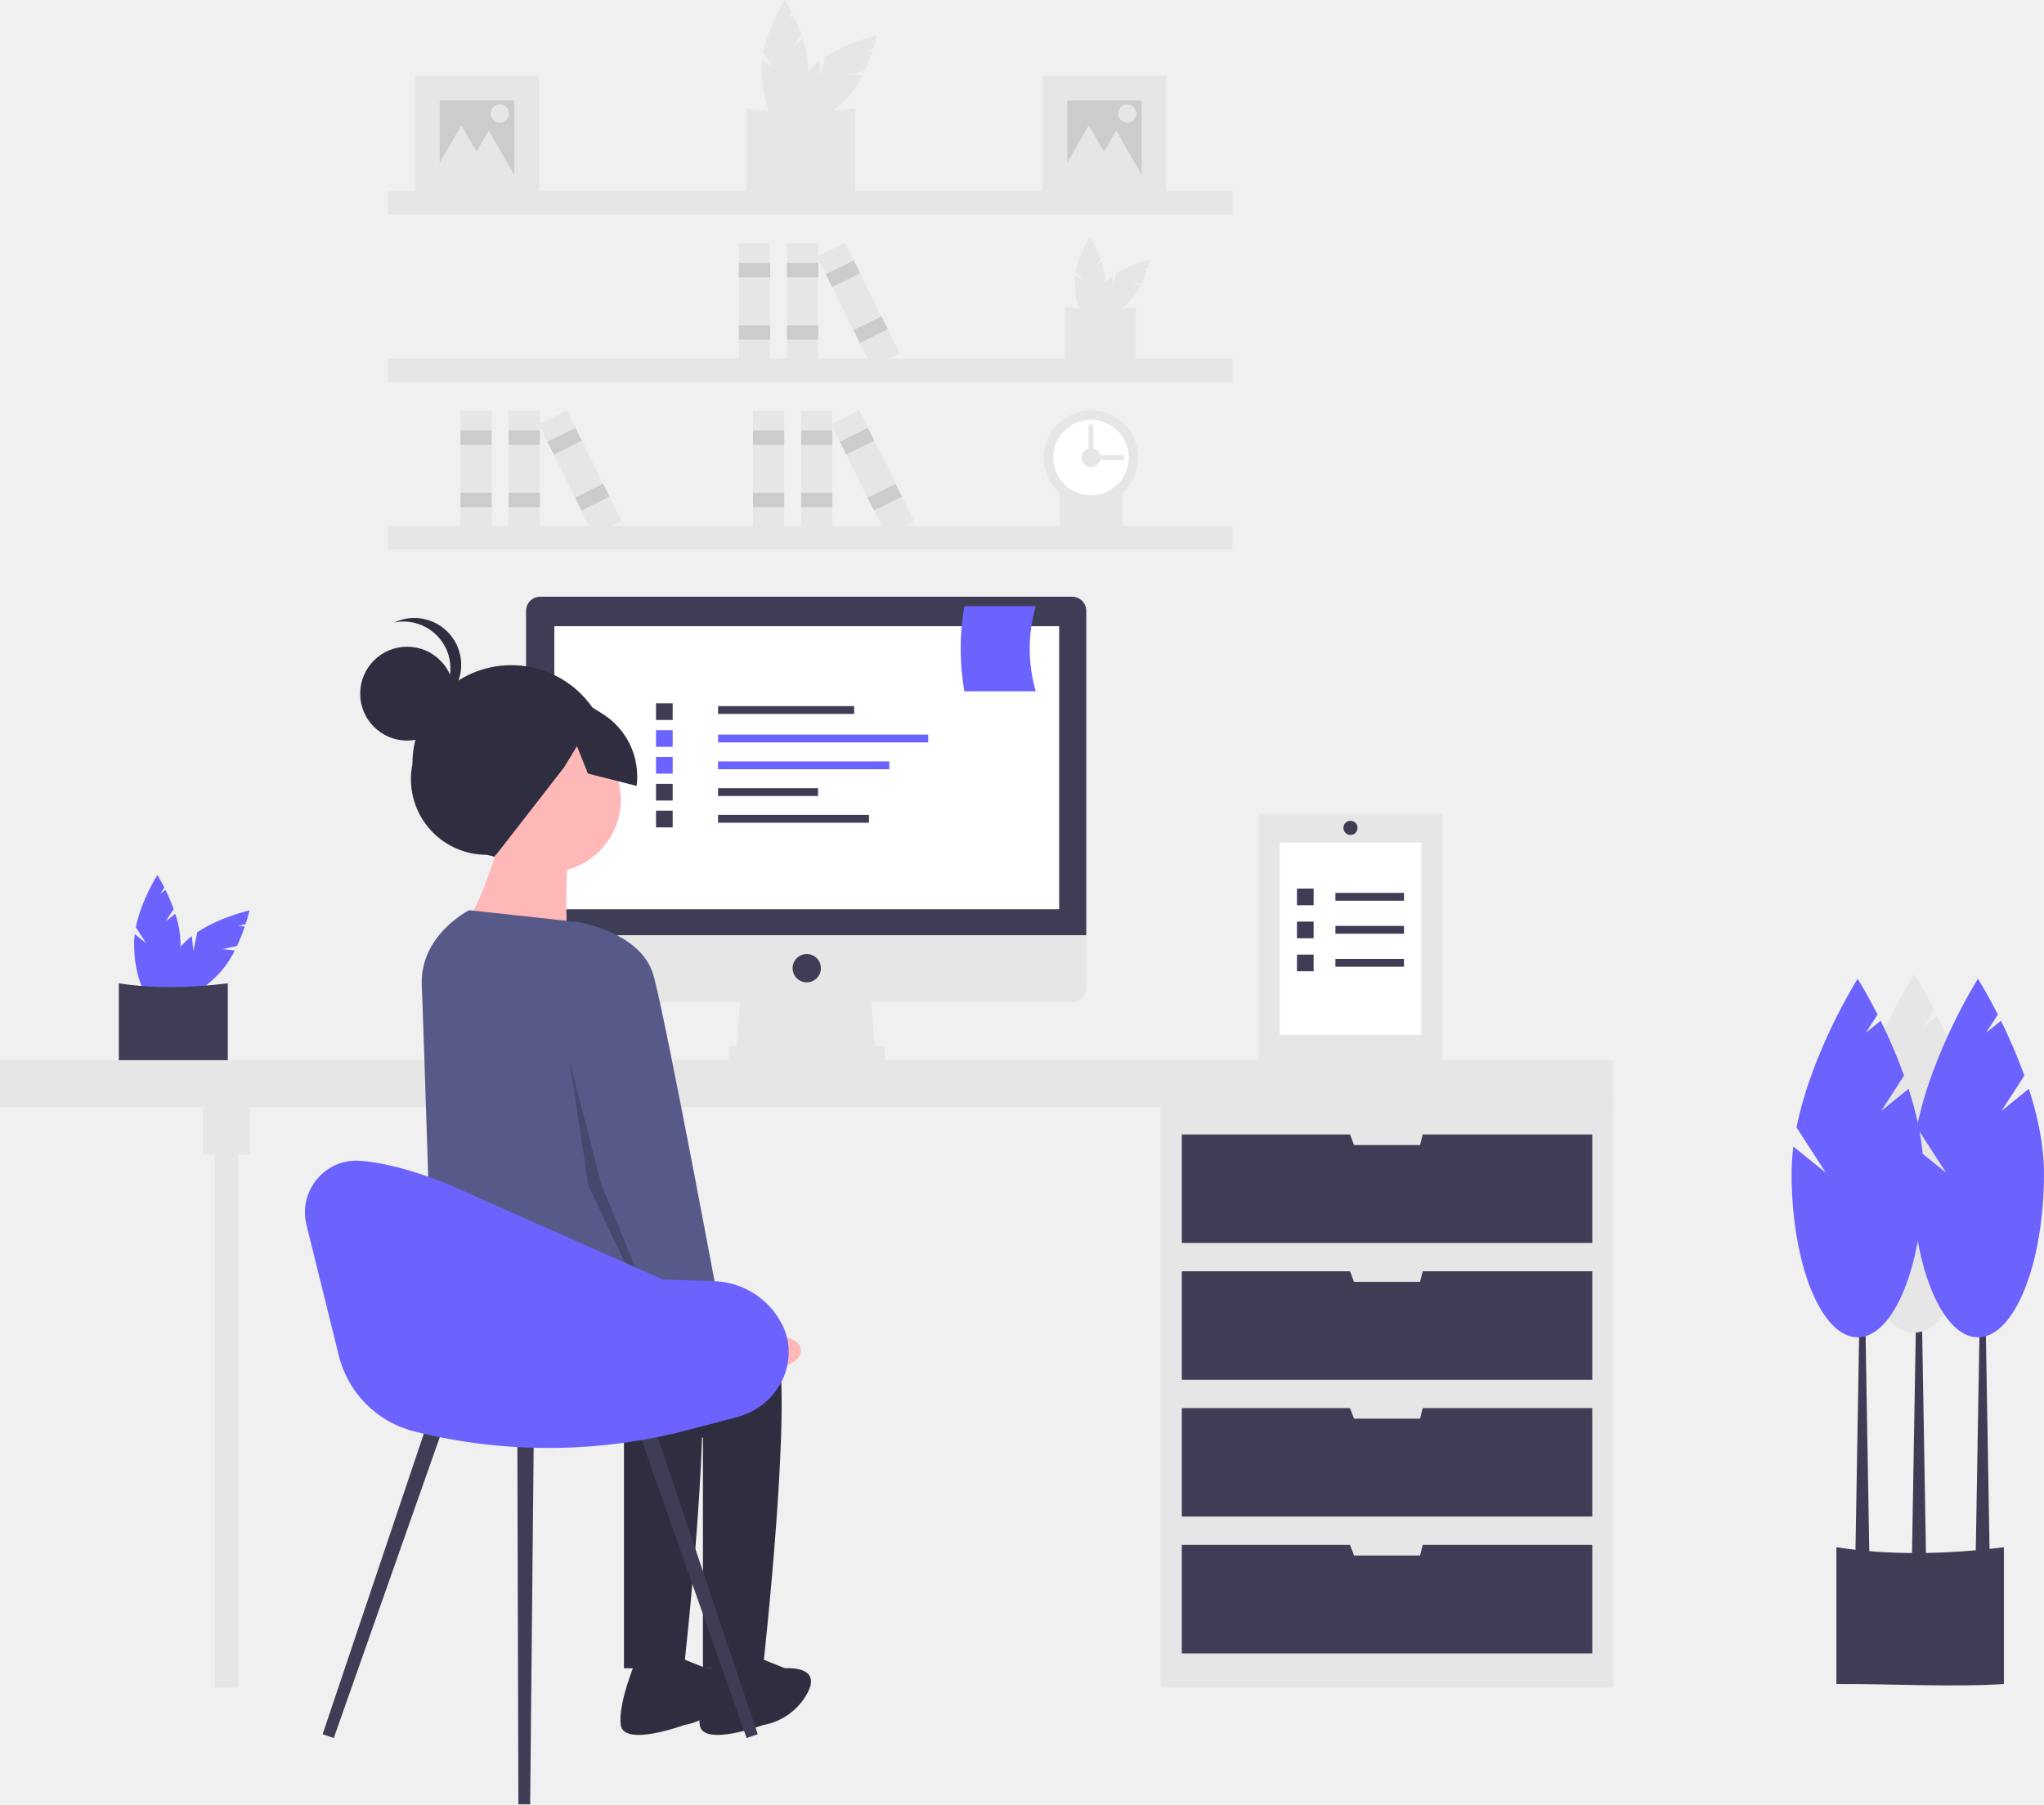
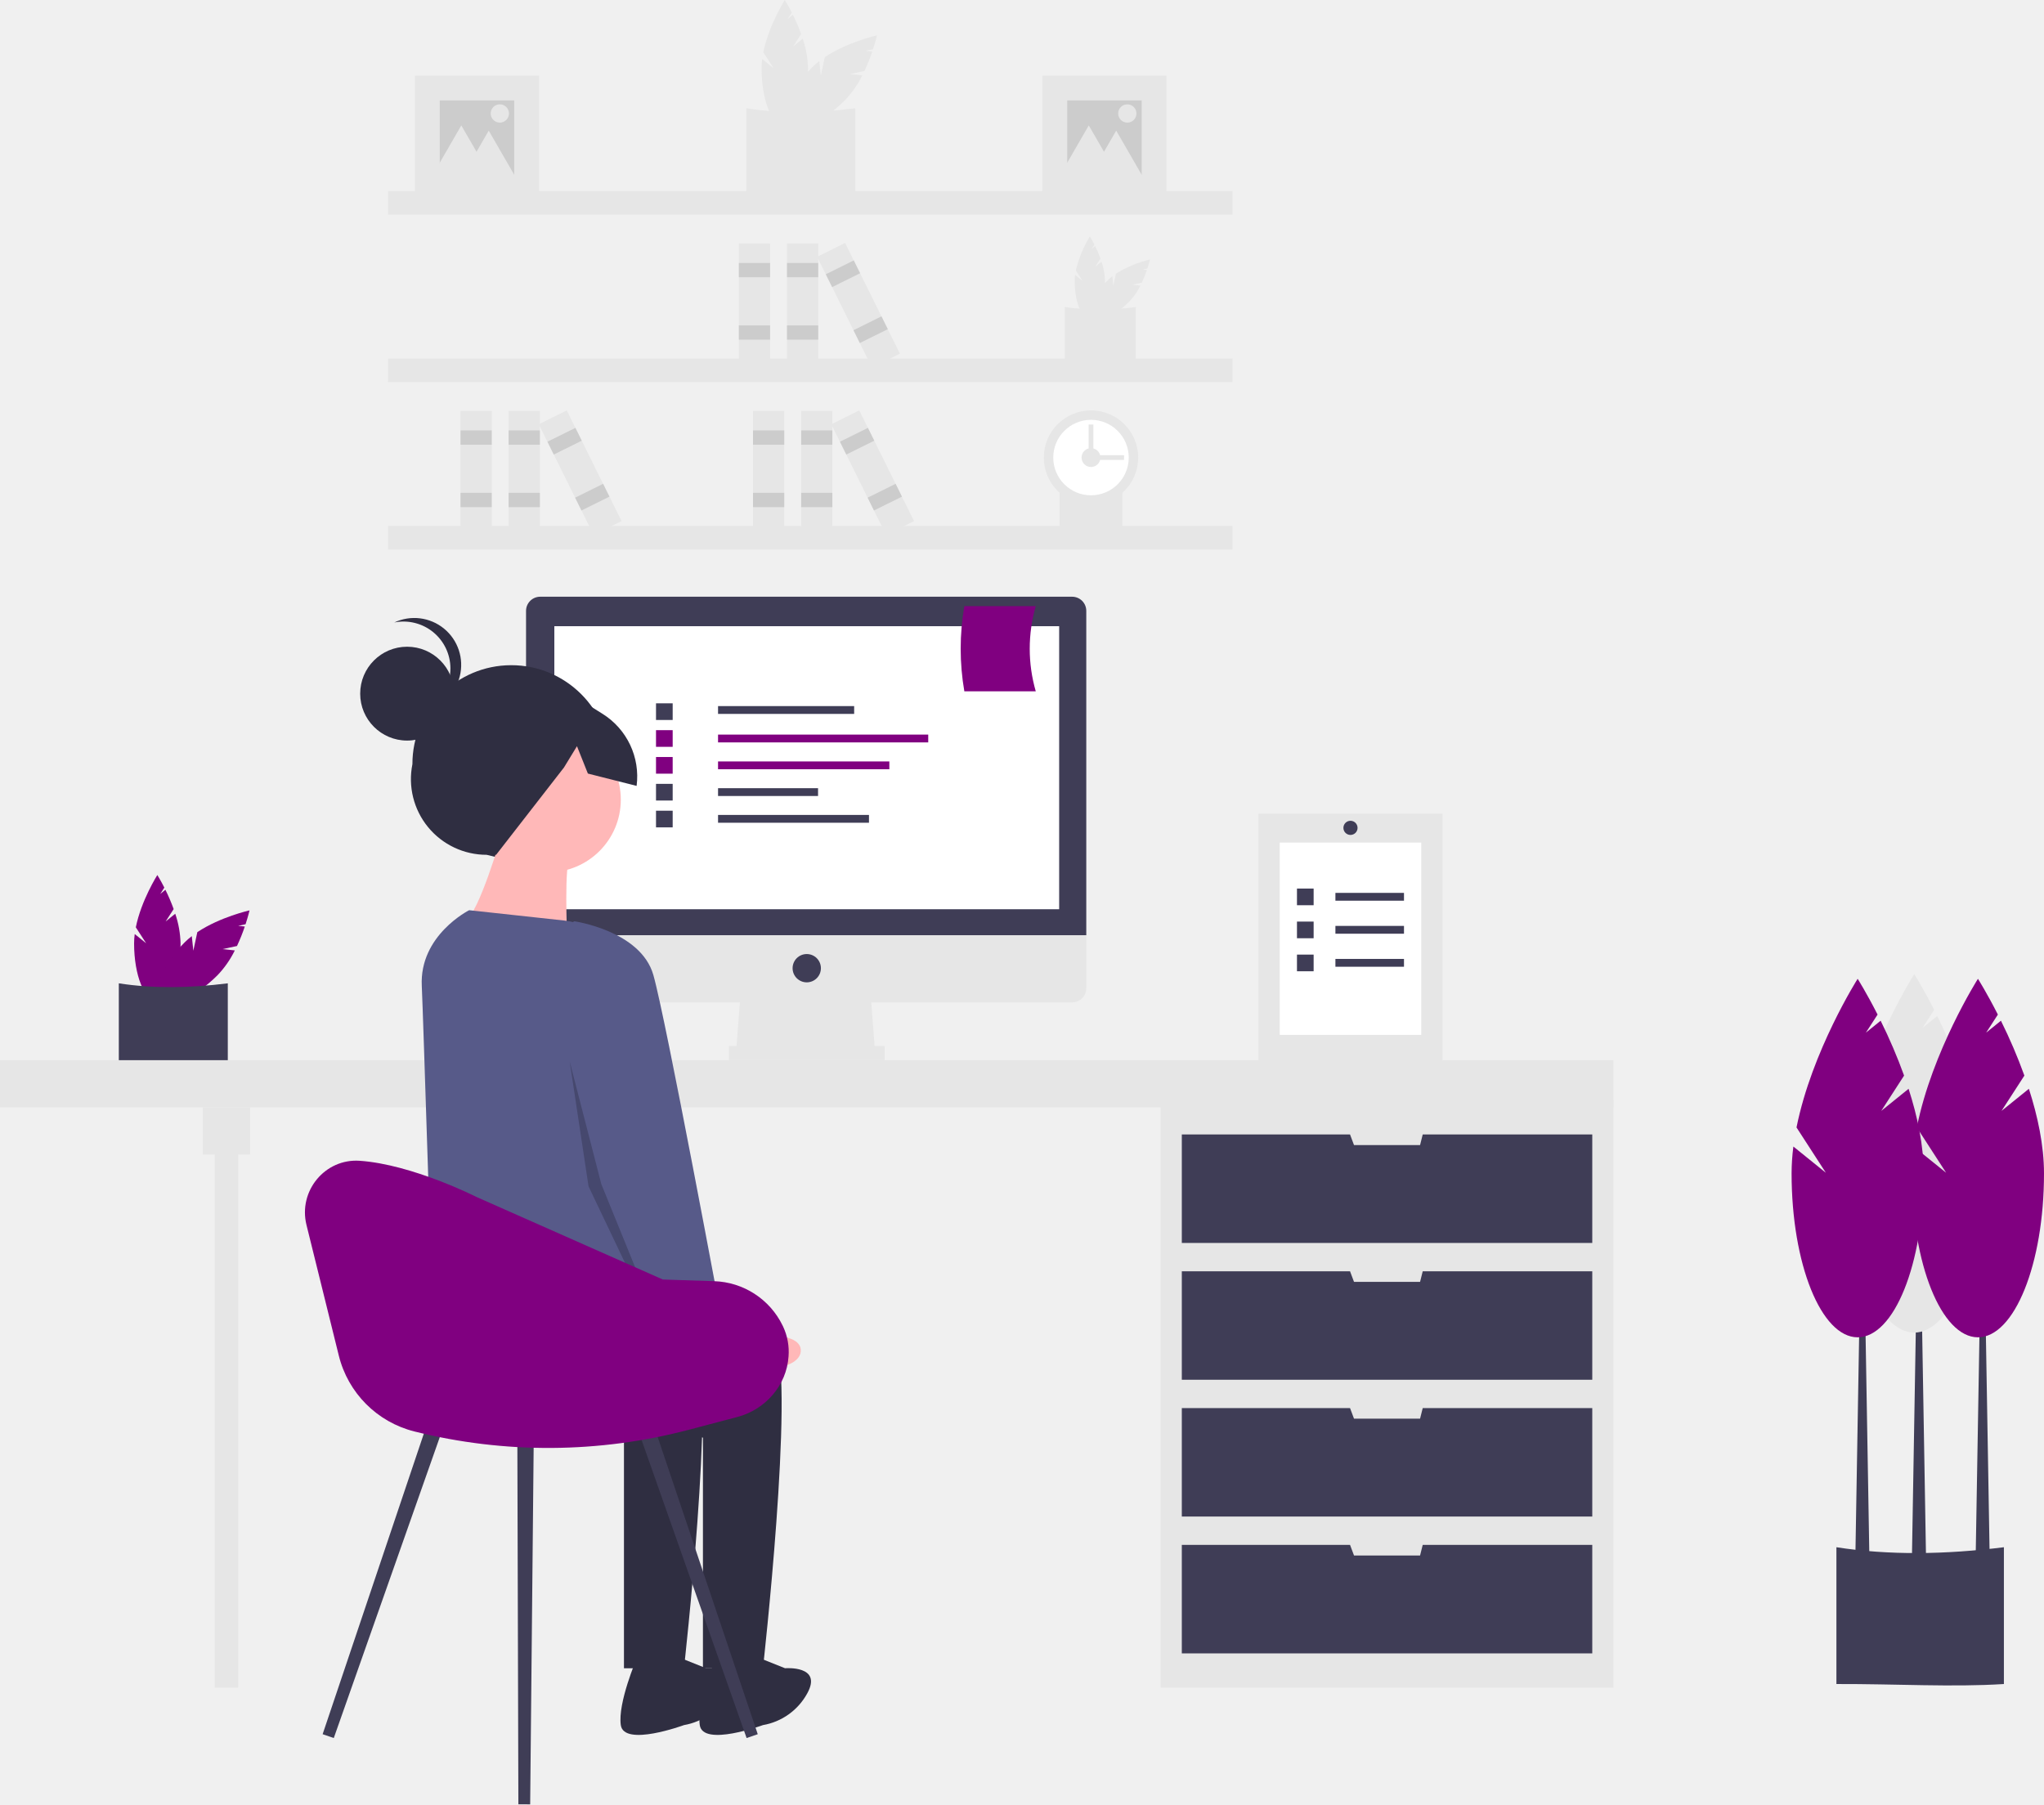
<svg xmlns="http://www.w3.org/2000/svg" data-name="Layer 1" width="882.346" height="778.999" viewBox="0 0 882.346 778.999">
  <path d="M501.189,80.561l3.47-5.362a80.387,80.387,0,0,0-3.56-8.333l-2.244,1.812,1.776-2.745c-1.693-3.333-3.025-5.432-3.025-5.432s-6.958,10.965-9.283,22.575l4.452,6.881-4.929-3.981a32.522,32.522,0,0,0-.27,4.078c0,13.75,4.491,24.896,10.03,24.896s10.03-11.146,10.03-24.896a42.818,42.818,0,0,0-2.295-12.847Z" transform="translate(-158.8268 -60.50072)" fill="#e6e6e6" />
  <path d="M525.747,92.481l6.245-1.338a80.386,80.386,0,0,0,3.375-8.409l-2.868-.305,3.197-.685c1.159-3.554,1.702-5.98,1.702-5.98s-12.674,2.833-22.527,9.399l-1.717,8.014-.67-6.3a32.524,32.524,0,0,0-3.075,2.693c-9.722,9.722-14.429,20.779-10.512,24.696s14.974-.789,24.696-10.512a42.818,42.818,0,0,0,7.462-10.707Z" transform="translate(-158.8268 -60.50072)" fill="#e6e6e6" />
  <path d="M528.028,145.685c-14.481.926-30.26-.054-47.046,0V107.253c14.791,2.303,30.565,2.066,47.046,0Z" transform="translate(-158.8268 -60.50072)" fill="#e6e6e6" />
  <path d="M631.628,175.652l2.263-3.497a52.424,52.424,0,0,0-2.321-5.434l-1.463,1.182,1.158-1.79c-1.104-2.173-1.973-3.543-1.973-3.543a50.241,50.241,0,0,0-6.054,14.722l2.903,4.487-3.214-2.596a21.21,21.21,0,0,0-.176,2.66c0,8.967,2.928,16.236,6.541,16.236s6.541-7.269,6.541-16.236a27.923,27.923,0,0,0-1.496-8.378Z" transform="translate(-158.8268 -60.50072)" fill="#e6e6e6" />
  <path d="M647.644,183.426l4.073-.873a52.421,52.421,0,0,0,2.201-5.484l-1.87-.199,2.085-.447c.756-2.317,1.11-3.9,1.11-3.9a50.241,50.241,0,0,0-14.691,6.129l-1.12,5.226-.437-4.109a21.208,21.208,0,0,0-2.005,1.756c-6.34,6.34-9.41,13.551-6.855,16.105s9.765-.515,16.105-6.855a27.923,27.923,0,0,0,4.866-6.982Z" transform="translate(-158.8268 -60.50072)" fill="#e6e6e6" />
  <path d="M649.131,218.122c-9.444.604-19.734-.035-30.681,0v-25.063a110.584,110.584,0,0,0,30.681,0Z" transform="translate(-158.8268 -60.50072)" fill="#e6e6e6" />
  <path d="M643.3,292.399c-8.339.533-17.425-.031-27.091,0V270.268a97.647,97.647,0,0,0,27.091,0Z" transform="translate(-158.8268 -60.50072)" fill="#e6e6e6" />
  <rect x="167.508" y="82.481" width="364.547" height="10.183" fill="#e6e6e6" />
  <rect x="167.508" y="154.78" width="364.547" height="10.183" fill="#e6e6e6" />
  <rect x="167.508" y="227.078" width="364.547" height="10.183" fill="#e6e6e6" />
  <circle cx="470.958" cy="197.548" r="20.366" fill="#e6e6e6" />
  <circle cx="470.958" cy="197.548" r="16.293" fill="#fff" />
  <circle cx="470.958" cy="197.548" r="4.073" fill="#e6e6e6" />
  <rect x="634.876" y="249.902" width="2.037" height="16.293" transform="translate(735.1164 -438.3468) rotate(90)" fill="#e6e6e6" />
  <rect x="628.767" y="243.793" width="2.037" height="16.293" transform="translate(1100.743 443.3769) rotate(180)" fill="#e6e6e6" />
  <rect x="339.725" y="105.104" width="13.475" height="53.339" fill="#e6e6e6" />
  <rect x="339.725" y="113.526" width="13.475" height="6.176" fill="#ccc" />
  <rect x="339.725" y="140.476" width="13.475" height="6.176" fill="#ccc" />
  <rect x="318.951" y="105.104" width="13.475" height="53.339" fill="#e6e6e6" />
  <rect x="318.951" y="113.526" width="13.475" height="6.176" fill="#ccc" />
  <rect x="318.951" y="140.476" width="13.475" height="6.176" fill="#ccc" />
  <rect x="522.695" y="165.605" width="13.475" height="53.339" transform="translate(-189.1714 194.3656) rotate(-26.3396)" fill="#e6e6e6" />
  <rect x="515.969" y="175.601" width="13.475" height="6.176" transform="translate(-183.8419 189.9708) rotate(-26.3396)" fill="#ccc" />
  <rect x="527.926" y="199.753" width="13.475" height="6.176" transform="translate(-193.3166 197.7837) rotate(-26.3396)" fill="#ccc" />
  <rect x="219.567" y="177.403" width="13.475" height="53.339" fill="#e6e6e6" />
  <rect x="219.567" y="185.825" width="13.475" height="6.176" fill="#ccc" />
  <rect x="219.567" y="212.775" width="13.475" height="6.176" fill="#ccc" />
  <rect x="198.793" y="177.403" width="13.475" height="53.339" fill="#e6e6e6" />
  <rect x="198.793" y="185.825" width="13.475" height="6.176" fill="#ccc" />
  <rect x="198.793" y="212.775" width="13.475" height="6.176" fill="#ccc" />
  <rect x="402.537" y="237.903" width="13.475" height="53.339" transform="translate(-233.7244 148.5586) rotate(-26.3396)" fill="#e6e6e6" />
  <rect x="395.811" y="247.899" width="13.475" height="6.176" transform="translate(-228.3949 144.1638) rotate(-26.3396)" fill="#ccc" />
  <rect x="407.769" y="272.051" width="13.475" height="6.176" transform="translate(-237.8696 151.9768) rotate(-26.3396)" fill="#ccc" />
  <rect x="345.835" y="177.403" width="13.475" height="53.339" fill="#e6e6e6" />
  <rect x="345.835" y="185.825" width="13.475" height="6.176" fill="#ccc" />
  <rect x="345.835" y="212.775" width="13.475" height="6.176" fill="#ccc" />
  <rect x="325.061" y="177.403" width="13.475" height="53.339" fill="#e6e6e6" />
  <rect x="325.061" y="185.825" width="13.475" height="6.176" fill="#ccc" />
  <rect x="325.061" y="212.775" width="13.475" height="6.176" fill="#ccc" />
  <rect x="528.805" y="237.903" width="13.475" height="53.339" transform="translate(-220.6153 204.5824) rotate(-26.3396)" fill="#e6e6e6" />
  <rect x="522.079" y="247.899" width="13.475" height="6.176" transform="translate(-215.2858 200.1876) rotate(-26.3396)" fill="#ccc" />
  <rect x="534.036" y="272.051" width="13.475" height="6.176" transform="translate(-224.7604 208.0006) rotate(-26.3396)" fill="#ccc" />
  <rect x="449.987" y="32.646" width="53.556" height="53.556" fill="#e6e6e6" />
  <rect x="460.699" y="43.357" width="32.134" height="32.134" fill="#ccc" />
  <polygon points="470 54.143 476.814 65.944 483.627 77.745 470 77.745 456.373 77.745 463.187 65.944 470 54.143" fill="#e6e6e6" />
  <polygon points="481.839 56.398 488.653 68.199 495.466 80 481.839 80 468.212 80 475.026 68.199 481.839 56.398" fill="#e6e6e6" />
  <circle cx="486.631" cy="48.994" r="3.946" fill="#e6e6e6" />
  <rect x="179.123" y="32.646" width="53.556" height="53.556" fill="#e6e6e6" />
  <rect x="189.834" y="43.357" width="32.134" height="32.134" fill="#ccc" />
  <polygon points="199.136 54.143 205.949 65.944 212.763 77.745 199.136 77.745 185.509 77.745 192.322 65.944 199.136 54.143" fill="#e6e6e6" />
  <polygon points="210.975 56.398 217.788 68.199 224.601 80 210.975 80 197.348 80 204.161 68.199 210.975 56.398" fill="#e6e6e6" />
  <circle cx="215.766" cy="48.994" r="3.946" fill="#e6e6e6" />
-   <path d="M230.324,458.345l3.47-5.362a80.387,80.387,0,0,0-3.56-8.333l-2.244,1.812,1.776-2.745c-1.693-3.333-3.025-5.432-3.025-5.432s-6.958,10.965-9.283,22.575l4.452,6.881-4.929-3.981a32.524,32.524,0,0,0-.27,4.078c0,13.75,4.491,24.896,10.03,24.896s10.03-11.146,10.03-24.896a42.818,42.818,0,0,0-2.295-12.847Z" transform="translate(-158.8268 -60.50072)" fill="#6c63ff" />
-   <path d="M254.882,470.266l6.245-1.338a80.386,80.386,0,0,0,3.375-8.409l-2.868-.305,3.197-.685c1.159-3.554,1.702-5.98,1.702-5.98s-12.674,2.833-22.527,9.399l-1.717,8.014-.67-6.3a32.524,32.524,0,0,0-3.075,2.693c-9.722,9.722-14.429,20.779-10.512,24.696s14.974-.789,24.696-10.512a42.818,42.818,0,0,0,7.462-10.707Z" transform="translate(-158.8268 -60.50072)" fill="#6c63ff" />
+   <path d="M230.324,458.345l3.47-5.362a80.387,80.387,0,0,0-3.56-8.333l-2.244,1.812,1.776-2.745c-1.693-3.333-3.025-5.432-3.025-5.432s-6.958,10.965-9.283,22.575l4.452,6.881-4.929-3.981a32.524,32.524,0,0,0-.27,4.078c0,13.75,4.491,24.896,10.03,24.896s10.03-11.146,10.03-24.896a42.818,42.818,0,0,0-2.295-12.847Z" transform="translate(-158.8268 -60.50072)" fill="#800080" />
+   <path d="M254.882,470.266l6.245-1.338a80.386,80.386,0,0,0,3.375-8.409l-2.868-.305,3.197-.685c1.159-3.554,1.702-5.98,1.702-5.98s-12.674,2.833-22.527,9.399l-1.717,8.014-.67-6.3a32.524,32.524,0,0,0-3.075,2.693c-9.722,9.722-14.429,20.779-10.512,24.696s14.974-.789,24.696-10.512a42.818,42.818,0,0,0,7.462-10.707Z" transform="translate(-158.8268 -60.50072)" fill="#800080" />
  <path d="M257.163,523.469c-14.481.926-30.26-.054-47.046,0V485.038c14.791,2.303,30.565,2.066,47.046,0Z" transform="translate(-158.8268 -60.50072)" fill="#3f3d56" />
  <rect x="500.998" y="475.031" width="195.511" height="253.554" fill="#e6e6e6" />
  <rect x="92.664" y="488.269" width="10.183" height="240.316" fill="#e6e6e6" />
  <rect y="457.72" width="696.509" height="20.366" fill="#e6e6e6" />
  <rect x="87.573" y="478.086" width="20.366" height="20.366" fill="#e6e6e6" />
  <polygon points="614.155 489.796 613.009 494.379 584.497 494.379 582.779 489.796 510.162 489.796 510.162 536.638 687.344 536.638 687.344 489.796 614.155 489.796" fill="#3f3d56" />
  <polygon points="614.155 548.857 613.009 553.439 584.497 553.439 582.779 548.857 510.162 548.857 510.162 595.698 687.344 595.698 687.344 548.857 614.155 548.857" fill="#3f3d56" />
  <polygon points="614.155 607.918 613.009 612.5 584.497 612.5 582.779 607.918 510.162 607.918 510.162 654.759 687.344 654.759 687.344 607.918 614.155 607.918" fill="#3f3d56" />
  <polygon points="614.155 666.979 613.009 671.561 584.497 671.561 582.779 666.979 510.162 666.979 510.162 713.82 687.344 713.82 687.344 666.979 614.155 666.979" fill="#3f3d56" />
  <polygon points="377.785 454.665 317.706 454.665 319.742 428.19 375.748 428.19 377.785 454.665" fill="#e6e6e6" />
  <rect x="314.651" y="451.611" width="67.207" height="6.11" fill="#e6e6e6" />
  <path d="M621.639,318.128H392.015a6.11,6.11,0,0,0-6.11,6.11V464.252H627.748V324.237A6.11,6.11,0,0,0,621.639,318.128Z" transform="translate(-158.8268 -60.50072)" fill="#3f3d56" />
  <path d="M385.905,464.252V487.163a6.11,6.11,0,0,0,6.11,6.11h229.624a6.11,6.11,0,0,0,6.11-6.11V464.252Z" transform="translate(-158.8268 -60.50072)" fill="#e6e6e6" />
  <rect x="239.298" y="270.355" width="217.914" height="122.195" fill="#fff" />
  <circle cx="348.254" cy="418.007" r="6.11" fill="#3f3d56" />
  <path d="M1023.862,787.558c-22.254,1.424-46.502-.083-72.298,0V728.498c22.731,3.539,46.971,3.175,72.298,0Z" transform="translate(-158.8268 -60.50072)" fill="#3f3d56" />
  <polygon points="831.432 673.3 825.322 673.3 827.359 553.949 829.395 553.949 831.432 673.3" fill="#3f3d56" />
  <polygon points="858.926 674.107 852.816 674.107 854.853 554.755 856.889 554.755 858.926 674.107" fill="#3f3d56" />
  <polygon points="806.993 674.107 800.883 674.107 802.92 554.755 804.956 554.755 806.993 674.107" fill="#3f3d56" />
  <path d="M995.35,538.078l9.863-15.242a228.514,228.514,0,0,0-10.119-23.687l-6.378,5.151,5.05-7.804c-4.813-9.473-8.599-15.442-8.599-15.442s-19.78,31.17-26.389,64.173L971.435,564.786l-14.011-11.317a92.452,92.452,0,0,0-.769,11.593c0,39.086,12.765,70.771,28.512,70.771s28.512-31.685,28.512-70.771c0-12.117-2.741-24.794-6.523-36.521Z" transform="translate(-158.8268 -60.50072)" fill="#e6e6e6" />
-   <path d="M1022.844,540.114l9.863-15.242a228.515,228.515,0,0,0-10.119-23.687l-6.378,5.151,5.05-7.804c-4.813-9.473-8.599-15.442-8.599-15.442s-19.78,31.17-26.389,64.173l12.656,19.56-14.011-11.317a92.452,92.452,0,0,0-.769,11.593c0,39.086,12.765,70.771,28.512,70.771s28.512-31.685,28.512-70.771c0-12.117-2.741-24.794-6.523-36.521Z" transform="translate(-158.8268 -60.50072)" fill="#6c63ff" />
-   <path d="M970.911,540.114l9.863-15.242a228.517,228.517,0,0,0-10.119-23.687l-6.378,5.151,5.05-7.804c-4.812-9.473-8.599-15.442-8.599-15.442s-19.78,31.17-26.389,64.173l12.656,19.56-14.011-11.317a92.452,92.452,0,0,0-.769,11.593c0,39.086,12.765,70.771,28.512,70.771s28.512-31.685,28.512-70.771c0-12.117-2.741-24.794-6.523-36.521Z" transform="translate(-158.8268 -60.50072)" fill="#6c63ff" />
+   <path d="M1022.844,540.114l9.863-15.242a228.515,228.515,0,0,0-10.119-23.687l-6.378,5.151,5.05-7.804c-4.813-9.473-8.599-15.442-8.599-15.442s-19.78,31.17-26.389,64.173l12.656,19.56-14.011-11.317a92.452,92.452,0,0,0-.769,11.593c0,39.086,12.765,70.771,28.512,70.771s28.512-31.685,28.512-70.771c0-12.117-2.741-24.794-6.523-36.521Z" transform="translate(-158.8268 -60.50072)" fill="#800080" />
+   <path d="M970.911,540.114l9.863-15.242a228.517,228.517,0,0,0-10.119-23.687l-6.378,5.151,5.05-7.804c-4.812-9.473-8.599-15.442-8.599-15.442s-19.78,31.17-26.389,64.173l12.656,19.56-14.011-11.317a92.452,92.452,0,0,0-.769,11.593c0,39.086,12.765,70.771,28.512,70.771s28.512-31.685,28.512-70.771c0-12.117-2.741-24.794-6.523-36.521Z" transform="translate(-158.8268 -60.50072)" fill="#800080" />
  <rect x="309.964" y="304.848" width="58.756" height="3.373" fill="#3f3d56" />
-   <rect x="309.964" y="317.151" width="90.732" height="3.373" fill="#6c63ff" />
-   <rect x="309.964" y="328.742" width="73.945" height="3.373" fill="#6c63ff" />
+   <rect x="309.964" y="317.151" width="90.732" height="3.373" fill="#800080" />
+   <rect x="309.964" y="328.742" width="73.945" height="3.373" fill="#800080" />
  <rect x="309.964" y="340.29" width="43.168" height="3.373" fill="#3f3d56" />
  <rect x="309.964" y="351.837" width="65.151" height="3.373" fill="#3f3d56" />
  <rect x="283.184" y="303.649" width="7.195" height="7.195" fill="#3f3d56" />
-   <rect x="283.184" y="315.24" width="7.195" height="7.195" fill="#6c63ff" />
-   <rect x="283.184" y="326.831" width="7.195" height="7.195" fill="#6c63ff" />
+   <rect x="283.184" y="315.24" width="7.195" height="7.195" fill="#800080" />
+   <rect x="283.184" y="326.831" width="7.195" height="7.195" fill="#800080" />
  <rect x="283.184" y="338.423" width="7.195" height="7.195" fill="#3f3d56" />
  <rect x="283.184" y="350.014" width="7.195" height="7.195" fill="#3f3d56" />
-   <path d="M605.942,358.963H575.109a107.84,107.84,0,0,1,0-36.763h30.833A66.148,66.148,0,0,0,605.942,358.963Z" transform="translate(-158.8268 -60.50072)" fill="#6c63ff" />
+   <path d="M605.942,358.963H575.109a107.84,107.84,0,0,1,0-36.763h30.833A66.148,66.148,0,0,0,605.942,358.963Z" transform="translate(-158.8268 -60.50072)" fill="#800080" />
  <path d="M381.591,432.645l-12.685-3.092a32.657,32.657,0,0,1-32.051-39.124v0a42.685,42.685,0,0,1,42.631-42.738h0a42.685,42.685,0,0,1,42.738,42.631v0C429.417,415.35,406.891,438.812,381.591,432.645Z" transform="translate(-158.8268 -60.50072)" fill="#2f2e41" />
  <circle cx="236.62" cy="345.243" r="31.364" fill="#ffb8b8" />
  <path d="M374.992,422.108s-9.545,32.727-15,35.455,43.636,6.818,43.636,6.818-1.364-31.364,1.364-34.091S374.992,422.108,374.992,422.108Z" transform="translate(-158.8268 -60.50072)" fill="#ffb8b8" />
  <path d="M424.083,623.926s61.364-5.455,69.546,15S488.174,780.745,488.174,780.745H462.265V681.199s-110.472-31.402-110.472-42.311S424.083,623.926,424.083,623.926Z" transform="translate(-158.8268 -60.50072)" fill="#2f2e41" />
  <path d="M484.083,775.29l13.636,5.455s16.364-1.364,9.545,10.909A27.004,27.004,0,0,1,488.174,805.29s-25.909,9.545-27.273,0,6.818-28.636,6.818-28.636Z" transform="translate(-158.8268 -60.50072)" fill="#2f2e41" />
  <path d="M389.992,623.926s61.364-5.455,69.546,15S454.083,780.745,454.083,780.745H428.174V681.199s-78.418-18.164-78.418-29.073c0-5.125-5.343-31.171,4.073-36.658C364.457,609.274,389.992,623.926,389.992,623.926Z" transform="translate(-158.8268 -60.50072)" fill="#2f2e41" />
  <path d="M449.992,775.29l13.636,5.455s16.364-1.364,9.545,10.909A27.004,27.004,0,0,1,454.083,805.29s-25.909,9.545-27.273,0,6.818-28.636,6.818-28.636Z" transform="translate(-158.8268 -60.50072)" fill="#2f2e41" />
  <path d="M361.356,453.471l40.98,4.454a30.182,30.182,0,0,1,26.269,23.767L444.538,557.108s5.455,75-5.455,79.091-25.909-16.364-46.364-13.636-47.046,8.864-47.046,8.864S341.451,497.179,340.901,486.199C339.801,464.248,361.356,453.471,361.356,453.471Z" transform="translate(-158.8268 -60.50072)" fill="#575a89" />
  <path d="M458.427,627.823l16.824,9.908s30.183-4.331,29.241,6.278-33.889,8.559-33.889,8.559l-20.275-12.493Z" transform="translate(-158.8268 -60.50072)" fill="#ffb8b8" />
  <circle cx="175.743" cy="299.475" r="20.26" fill="#2f2e41" />
  <path d="M353.263,349.085a20.25,20.25,0,0,0-24.247-19.836,20.25,20.25,0,1,1,12.63,38.165A20.243,20.243,0,0,0,353.263,349.085Z" transform="translate(-158.8268 -60.50072)" fill="#2f2e41" />
  <path d="M370.643,360.575l27.313-5.029,21.005,13.165a31.863,31.863,0,0,1,14.678,31.095l-21.037-5.332-4.711-11.812-5.61,9.196-29.334,37.75-16.47-10.488-14.683-23.009Z" transform="translate(-158.8268 -60.50072)" fill="#2f2e41" />
  <path d="M393.136,465.071l13.636-6.818s28.636,4.091,34.091,23.182,30,151.364,30,151.364L447.681,643.708l-32.727-80.455Z" transform="translate(-158.8268 -60.50072)" fill="#575a89" />
  <polygon points="245.917 458.23 259.565 511.205 283.767 570.701 282.928 572.761 254.063 512.199 245.917 458.23" opacity="0.2" />
  <polygon points="144.084 750.379 139.271 748.721 185.896 610.231 192.636 612.553 144.084 750.379" fill="#3f3d56" />
  <polygon points="322.291 750.379 327.105 748.721 280.479 610.231 273.74 612.553 322.291 750.379" fill="#3f3d56" />
  <polygon points="223.77 778.981 228.861 778.999 230.443 617.107 223.315 617.082 223.77 778.981" fill="#3f3d56" />
-   <path d="M291.127,589.357l13.966,56.445a44.826,44.826,0,0,0,32.642,32.721l0,0a238.26,238.26,0,0,0,118.547-.764l20.851-5.499c12.116-3.195,21.227-13.601,22.089-26.101a25.685,25.685,0,0,0-2.323-12.872q-.122-.26-.246-.515a34.064,34.064,0,0,0-29.598-19.138l-22.089-.713L364.521,577.282s-27.667-14.053-50.412-15.626C299.089,560.617,287.51,574.741,291.127,589.357Z" transform="translate(-158.8268 -60.50072)" fill="#6c63ff" />
+   <path d="M291.127,589.357l13.966,56.445a44.826,44.826,0,0,0,32.642,32.721l0,0a238.26,238.26,0,0,0,118.547-.764l20.851-5.499c12.116-3.195,21.227-13.601,22.089-26.101a25.685,25.685,0,0,0-2.323-12.872q-.122-.26-.246-.515a34.064,34.064,0,0,0-29.598-19.138l-22.089-.713L364.521,577.282s-27.667-14.053-50.412-15.626C299.089,560.617,287.51,574.741,291.127,589.357Z" transform="translate(-158.8268 -60.50072)" fill="#800080" />
  <rect x="543.257" y="351.309" width="79.426" height="107.939" fill="#e6e6e6" />
  <rect x="552.421" y="363.764" width="61.097" height="83.03" fill="#fff" />
  <rect x="576.467" y="385.492" width="29.602" height="3.373" fill="#3f3d56" />
  <rect x="559.87" y="383.625" width="7.195" height="7.195" fill="#3f3d56" />
  <rect x="576.467" y="399.748" width="29.602" height="3.373" fill="#3f3d56" />
  <rect x="559.87" y="397.881" width="7.195" height="7.195" fill="#3f3d56" />
  <rect x="576.467" y="414.004" width="29.602" height="3.373" fill="#3f3d56" />
  <rect x="559.87" y="412.137" width="7.195" height="7.195" fill="#3f3d56" />
  <rect x="579.915" y="354.364" width="6.11" height="6.11" rx="3.055" fill="#3f3d56" />
</svg>
